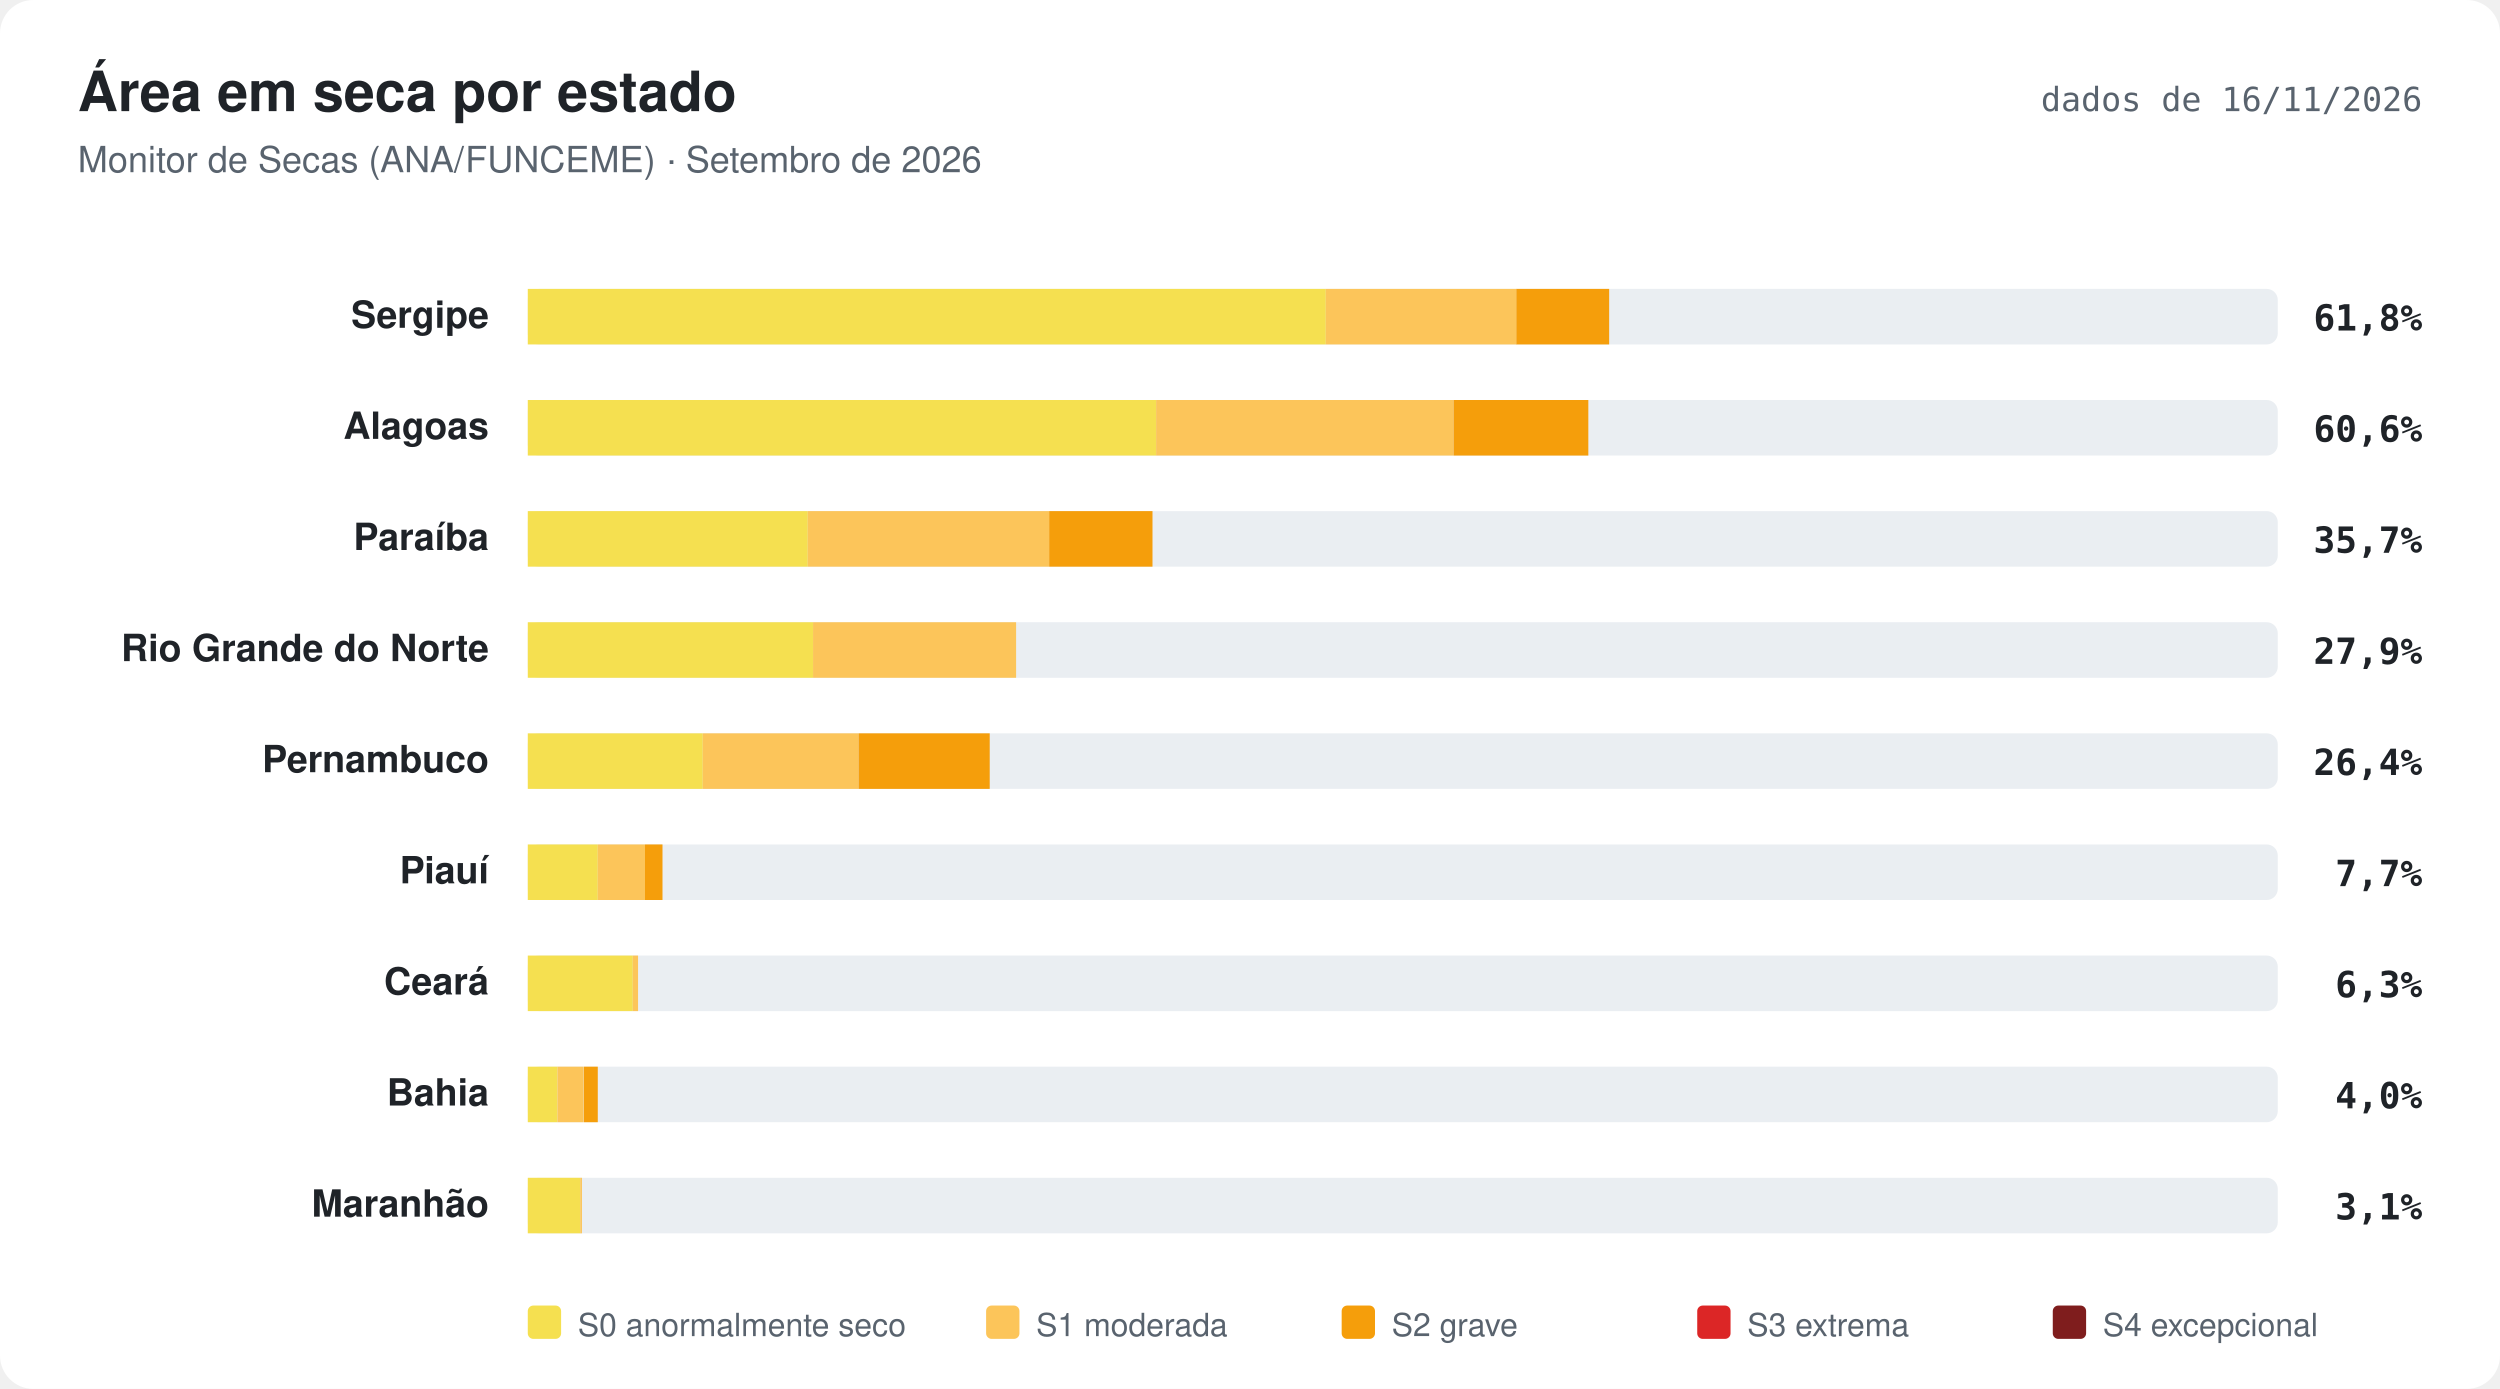
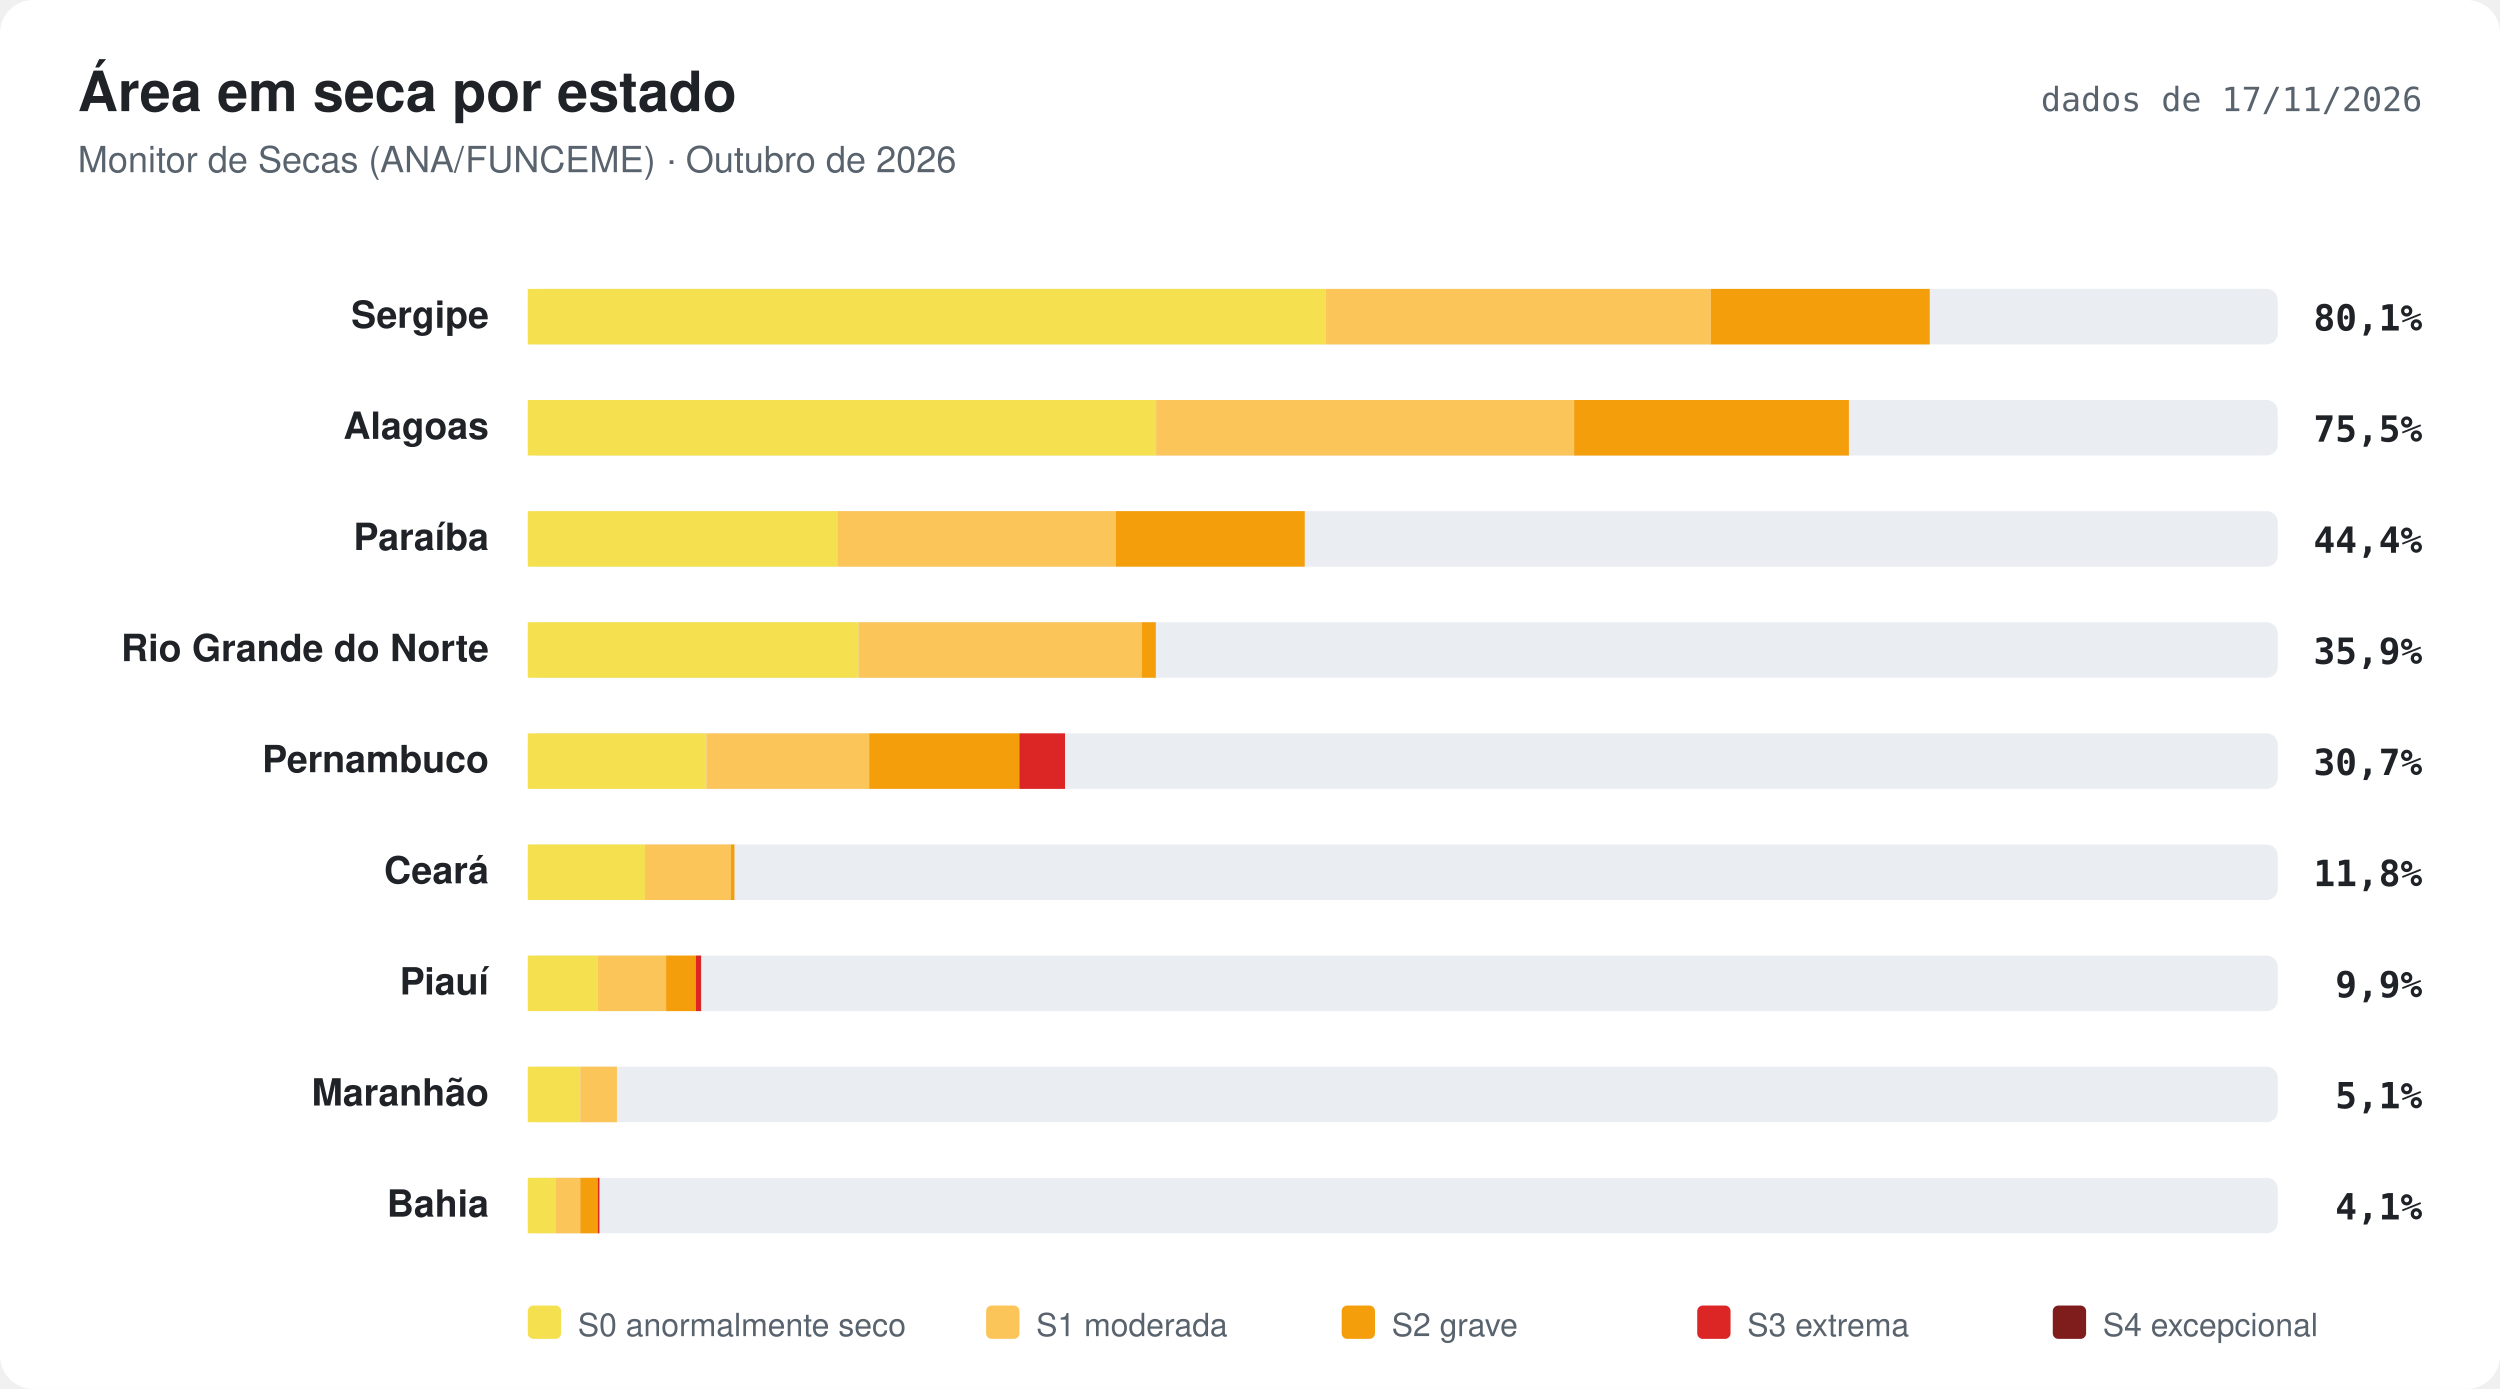
<svg xmlns="http://www.w3.org/2000/svg" width="900" height="500" viewBox="0 0 900 500" role="img" aria-label="Área em seca por estado">
  <style>
  .bg{fill:#ffffff} .card{fill:#f6f8fa;stroke:#d0d7de} .fg{fill:#1f2328} .mu{fill:#59636e}
  .grid{stroke:#d8dee4} .axis{stroke:#8c959f} .acc{fill:#0e7490} .accs{stroke:#0e7490} .area{fill:#0e7490;fill-opacity:.12}
  .crit{fill:#dc2626} .alert{fill:#d97706} .ok{fill:#16a34a} .nd{fill:#8c959f}
  .s0{fill:#f5e050} .s1{fill:#fcc55a} .s2{fill:#f59e0b} .s3{fill:#dc2626} .s4{fill:#7f1d1d} .track{fill:#eaeef2}
  text{font-family:-apple-system,BlinkMacSystemFont,'Segoe UI',Helvetica,Arial,sans-serif} .num{font-family:ui-monospace,SFMono-Regular,'SF Mono',Menlo,Consolas,monospace;font-variant-numeric:tabular-nums}
  @media (prefers-color-scheme: dark){
    .bg{fill:#0d1117} .card{fill:#161b22;stroke:#30363d} .fg{fill:#e6edf3} .mu{fill:#8d96a0}
    .grid{stroke:#21262d} .axis{stroke:#484f58} .acc{fill:#4fc3d9} .accs{stroke:#4fc3d9} .area{fill:#4fc3d9;fill-opacity:.15}
    .crit{fill:#f85149} .alert{fill:#f0a020} .ok{fill:#3fb950} .nd{fill:#6e7681} .track{fill:#21262d}
  }
</style>
  <rect class="bg" width="900" height="500" rx="12" />
  <text x="28" y="40" class="fg" font-size="20" font-weight="700" text-anchor="start">Área em seca por estado</text>
-   <text x="28" y="62" class="mu" font-size="13" font-weight="400" text-anchor="start">Monitor de Secas (ANA/FUNCEME) · Setembro de 2026</text>
-   <text x="872" y="40" class="mu num" font-size="12" font-weight="400" text-anchor="end">dados de 16/11/2026</text>
+   <text x="28" y="62" class="mu" font-size="13" font-weight="400" text-anchor="start">Monitor de Secas (ANA/FUNCEME) · Outubro de 2026</text>
+   <text x="872" y="40" class="mu num" font-size="12" font-weight="400" text-anchor="end">dados de 17/11/2026</text>
  <text x="176" y="118" class="fg" font-size="13.5" font-weight="600" text-anchor="end">Sergipe</text>
  <rect class="track" x="190" y="104" width="630" height="20" rx="4" />
  <rect class="s0" x="190.0" y="104" width="287.3" height="20" />
-   <rect class="s1" x="477.3" y="104" width="68.7" height="20" />
-   <rect class="s2" x="545.9" y="104" width="33.4" height="20" />
-   <text x="872" y="119" class="fg num" font-size="13" font-weight="700" text-anchor="end">61,8%</text>
+   <rect class="s1" x="477.3" y="104" width="138.6" height="20" />
+   <rect class="s2" x="615.9" y="104" width="78.8" height="20" />
+   <text x="872" y="119" class="fg num" font-size="13" font-weight="700" text-anchor="end">80,1%</text>
  <text x="176" y="158" class="fg" font-size="13.5" font-weight="600" text-anchor="end">Alagoas</text>
  <rect class="track" x="190" y="144" width="630" height="20" rx="4" />
  <rect class="s0" x="190.0" y="144" width="226.2" height="20" />
-   <rect class="s1" x="416.2" y="144" width="107.1" height="20" />
-   <rect class="s2" x="523.3" y="144" width="48.5" height="20" />
-   <text x="872" y="159" class="fg num" font-size="13" font-weight="700" text-anchor="end">60,6%</text>
+   <rect class="s1" x="416.2" y="144" width="150.6" height="20" />
+   <rect class="s2" x="566.7" y="144" width="98.9" height="20" />
+   <text x="872" y="159" class="fg num" font-size="13" font-weight="700" text-anchor="end">75,5%</text>
  <text x="176" y="198" class="fg" font-size="13.5" font-weight="600" text-anchor="end">Paraíba</text>
  <rect class="track" x="190" y="184" width="630" height="20" rx="4" />
-   <rect class="s0" x="190.0" y="184" width="100.8" height="20" />
-   <rect class="s1" x="290.8" y="184" width="86.9" height="20" />
-   <rect class="s2" x="377.7" y="184" width="37.2" height="20" />
-   <text x="872" y="199" class="fg num" font-size="13" font-weight="700" text-anchor="end">35,7%</text>
+   <rect class="s0" x="190.0" y="184" width="111.5" height="20" />
+   <rect class="s1" x="301.5" y="184" width="100.2" height="20" />
+   <rect class="s2" x="401.7" y="184" width="68.0" height="20" />
+   <text x="872" y="199" class="fg num" font-size="13" font-weight="700" text-anchor="end">44,4%</text>
  <text x="176" y="238" class="fg" font-size="13.5" font-weight="600" text-anchor="end">Rio Grande do Norte</text>
  <rect class="track" x="190" y="224" width="630" height="20" rx="4" />
-   <rect class="s0" x="190.0" y="224" width="102.7" height="20" />
-   <rect class="s1" x="292.7" y="224" width="73.1" height="20" />
-   <text x="872" y="239" class="fg num" font-size="13" font-weight="700" text-anchor="end">27,9%</text>
+   <rect class="s0" x="190.0" y="224" width="119.1" height="20" />
+   <rect class="s1" x="309.1" y="224" width="102.1" height="20" />
+   <rect class="s2" x="411.1" y="224" width="5.0" height="20" />
+   <text x="872" y="239" class="fg num" font-size="13" font-weight="700" text-anchor="end">35,9%</text>
  <text x="176" y="278" class="fg" font-size="13.5" font-weight="600" text-anchor="end">Pernambuco</text>
  <rect class="track" x="190" y="264" width="630" height="20" rx="4" />
-   <rect class="s0" x="190.0" y="264" width="63.0" height="20" />
-   <rect class="s1" x="253.0" y="264" width="56.1" height="20" />
-   <rect class="s2" x="309.1" y="264" width="47.2" height="20" />
-   <text x="872" y="279" class="fg num" font-size="13" font-weight="700" text-anchor="end">26,4%</text>
-   <text x="176" y="318" class="fg" font-size="13.5" font-weight="600" text-anchor="end">Piauí</text>
+   <rect class="s0" x="190.0" y="264" width="64.3" height="20" />
+   <rect class="s1" x="254.3" y="264" width="58.6" height="20" />
+   <rect class="s2" x="312.9" y="264" width="54.2" height="20" />
+   <rect class="s3" x="367.0" y="264" width="16.4" height="20" />
+   <text x="872" y="279" class="fg num" font-size="13" font-weight="700" text-anchor="end">30,7%</text>
+   <text x="176" y="318" class="fg" font-size="13.5" font-weight="600" text-anchor="end">Ceará</text>
  <rect class="track" x="190" y="304" width="630" height="20" rx="4" />
-   <rect class="s0" x="190.0" y="304" width="25.2" height="20" />
-   <rect class="s1" x="215.2" y="304" width="17.0" height="20" />
-   <rect class="s2" x="232.2" y="304" width="6.3" height="20" />
-   <text x="872" y="319" class="fg num" font-size="13" font-weight="700" text-anchor="end">7,7%</text>
-   <text x="176" y="358" class="fg" font-size="13.5" font-weight="600" text-anchor="end">Ceará</text>
+   <rect class="s0" x="190.0" y="304" width="42.2" height="20" />
+   <rect class="s1" x="232.2" y="304" width="30.9" height="20" />
+   <rect class="s2" x="263.1" y="304" width="1.3" height="20" />
+   <text x="872" y="319" class="fg num" font-size="13" font-weight="700" text-anchor="end">11,8%</text>
+   <text x="176" y="358" class="fg" font-size="13.5" font-weight="600" text-anchor="end">Piauí</text>
  <rect class="track" x="190" y="344" width="630" height="20" rx="4" />
-   <rect class="s0" x="190.0" y="344" width="37.8" height="20" />
-   <rect class="s1" x="227.8" y="344" width="1.9" height="20" />
-   <text x="872" y="359" class="fg num" font-size="13" font-weight="700" text-anchor="end">6,3%</text>
-   <text x="176" y="398" class="fg" font-size="13.5" font-weight="600" text-anchor="end">Bahia</text>
+   <rect class="s0" x="190.0" y="344" width="25.2" height="20" />
+   <rect class="s1" x="215.2" y="344" width="24.6" height="20" />
+   <rect class="s2" x="239.8" y="344" width="10.7" height="20" />
+   <rect class="s3" x="250.5" y="344" width="1.9" height="20" />
+   <text x="872" y="359" class="fg num" font-size="13" font-weight="700" text-anchor="end">9,9%</text>
+   <text x="176" y="398" class="fg" font-size="13.5" font-weight="600" text-anchor="end">Maranhão</text>
  <rect class="track" x="190" y="384" width="630" height="20" rx="4" />
-   <rect class="s0" x="190.0" y="384" width="10.7" height="20" />
-   <rect class="s1" x="200.7" y="384" width="9.4" height="20" />
-   <rect class="s2" x="210.2" y="384" width="5.0" height="20" />
-   <text x="872" y="399" class="fg num" font-size="13" font-weight="700" text-anchor="end">4,0%</text>
-   <text x="176" y="438" class="fg" font-size="13.5" font-weight="600" text-anchor="end">Maranhão</text>
+   <rect class="s0" x="190.0" y="384" width="18.9" height="20" />
+   <rect class="s1" x="208.9" y="384" width="13.2" height="20" />
+   <text x="872" y="399" class="fg num" font-size="13" font-weight="700" text-anchor="end">5,1%</text>
+   <text x="176" y="438" class="fg" font-size="13.5" font-weight="600" text-anchor="end">Bahia</text>
  <rect class="track" x="190" y="424" width="630" height="20" rx="4" />
-   <rect class="s0" x="190.0" y="424" width="18.9" height="20" />
-   <rect class="s1" x="208.9" y="424" width="0.6" height="20" />
-   <text x="872" y="439" class="fg num" font-size="13" font-weight="700" text-anchor="end">3,1%</text>
+   <rect class="s0" x="190.0" y="424" width="10.1" height="20" />
+   <rect class="s1" x="200.1" y="424" width="8.8" height="20" />
+   <rect class="s2" x="208.9" y="424" width="6.3" height="20" />
+   <rect class="s3" x="215.2" y="424" width="0.6" height="20" />
+   <text x="872" y="439" class="fg num" font-size="13" font-weight="700" text-anchor="end">4,1%</text>
  <rect class="s0" x="190" y="470" width="12" height="12" rx="2" />
  <text x="208" y="481" class="mu" font-size="11.5" font-weight="400" text-anchor="start">S0 anormalmente seco</text>
  <rect class="s1" x="355" y="470" width="12" height="12" rx="2" />
  <text x="373" y="481" class="mu" font-size="11.5" font-weight="400" text-anchor="start">S1 moderada</text>
  <rect class="s2" x="483" y="470" width="12" height="12" rx="2" />
  <text x="501" y="481" class="mu" font-size="11.5" font-weight="400" text-anchor="start">S2 grave</text>
  <rect class="s3" x="611" y="470" width="12" height="12" rx="2" />
  <text x="629" y="481" class="mu" font-size="11.5" font-weight="400" text-anchor="start">S3 extrema</text>
  <rect class="s4" x="739" y="470" width="12" height="12" rx="2" />
  <text x="757" y="481" class="mu" font-size="11.5" font-weight="400" text-anchor="start">S4 excepcional</text>
</svg>
